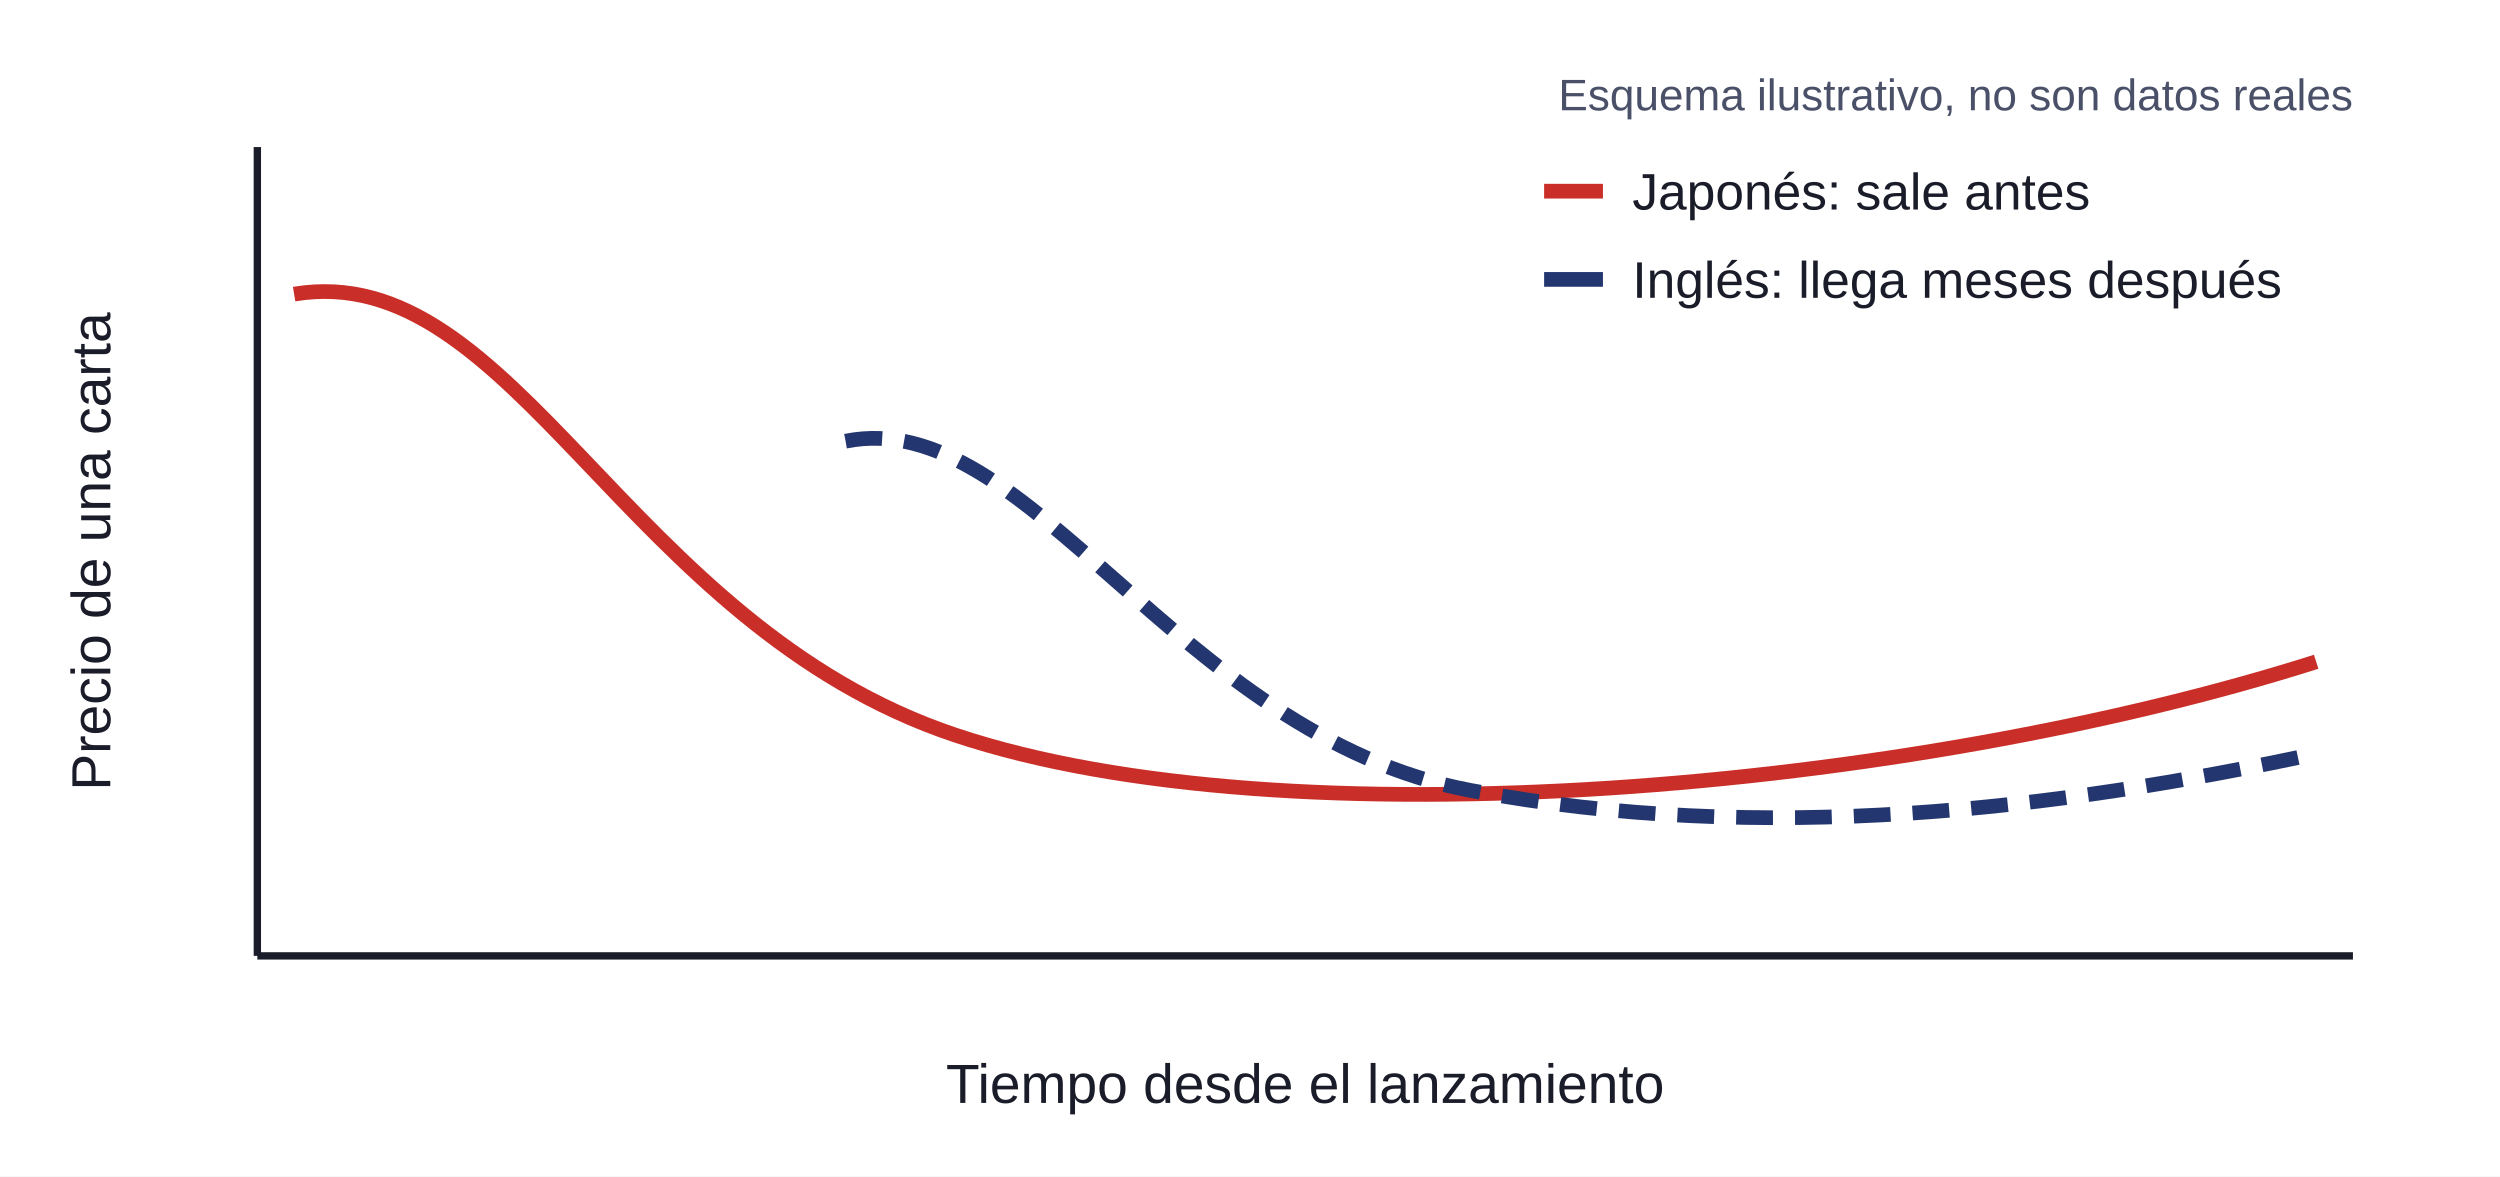
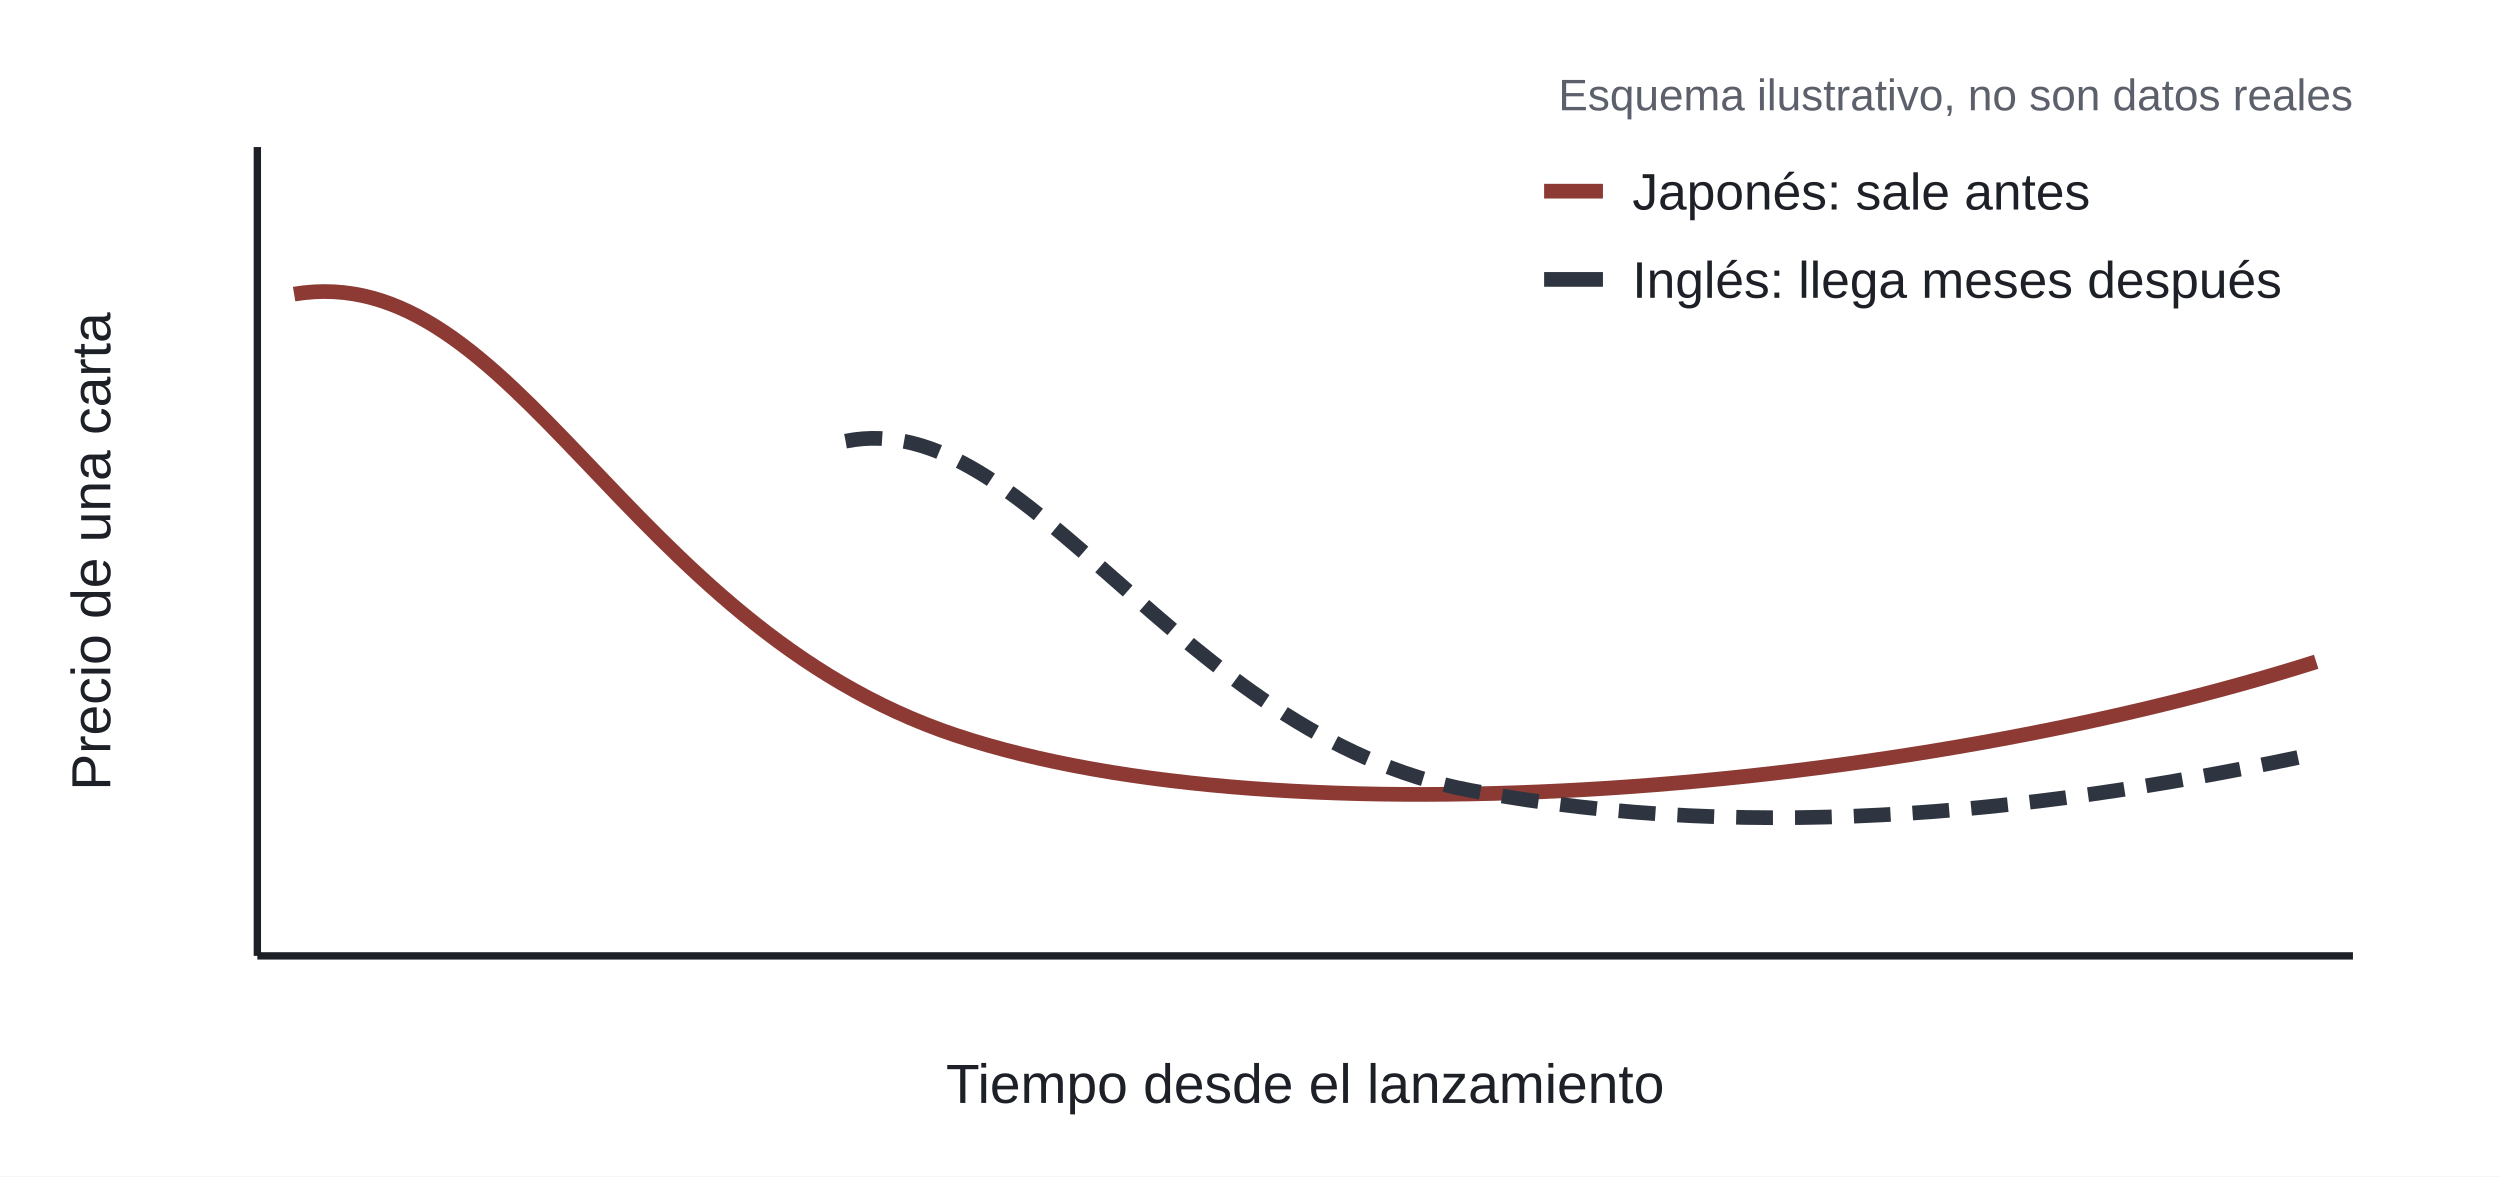
<svg xmlns="http://www.w3.org/2000/svg" viewBox="0 0 680 320">
  <rect width="680" height="320" fill="#fff" />
-   <g font-family="Arial, Helvetica, sans-serif" fill="#1a1d29">
-     <line x1="70" y1="260" x2="640" y2="260" stroke="#1a1d29" stroke-width="2" />
-     <line x1="70" y1="40" x2="70" y2="260" stroke="#1a1d29" stroke-width="2" />
+   <g font-family="Arial, Helvetica, sans-serif" fill="#1d2027">
+     <line x1="70" y1="260" x2="640" y2="260" stroke="#1d2027" stroke-width="2" />
+     <line x1="70" y1="40" x2="70" y2="260" stroke="#1d2027" stroke-width="2" />
    <text x="355" y="300" text-anchor="middle" font-size="15">Tiempo desde el lanzamiento</text>
    <text x="30" y="150" font-size="15" transform="rotate(-90 30 150)" text-anchor="middle">Precio de una carta</text>
-     <path d="M80 80 C 140 70, 170 170, 260 200 S 520 215, 630 180" stroke="#c92f28" stroke-width="4" fill="none" />
-     <path d="M230 120 C 280 110, 320 200, 400 215 S 560 220, 630 205" stroke="#23366f" stroke-width="4" fill="none" stroke-dasharray="10 6" />
-     <rect x="420" y="50" width="16" height="4" fill="#c92f28" />
+     <path d="M80 80 C 140 70, 170 170, 260 200 S 520 215, 630 180" stroke="#8c3a33" stroke-width="4" fill="none" />
+     <path d="M230 120 C 280 110, 320 200, 400 215 S 560 220, 630 205" stroke="#2f3540" stroke-width="4" fill="none" stroke-dasharray="10 6" />
+     <rect x="420" y="50" width="16" height="4" fill="#8c3a33" />
    <text x="444" y="57" font-size="14">Japonés: sale antes</text>
-     <rect x="420" y="74" width="16" height="4" fill="#23366f" />
+     <rect x="420" y="74" width="16" height="4" fill="#2f3540" />
    <text x="444" y="81" font-size="14">Inglés: llega meses después</text>
-     <text x="640" y="30" font-size="12" text-anchor="end" fill="#4a5068">Esquema ilustrativo, no son datos reales</text>
+     <text x="640" y="30" font-size="12" text-anchor="end" fill="#5b606b">Esquema ilustrativo, no son datos reales</text>
  </g>
</svg>
